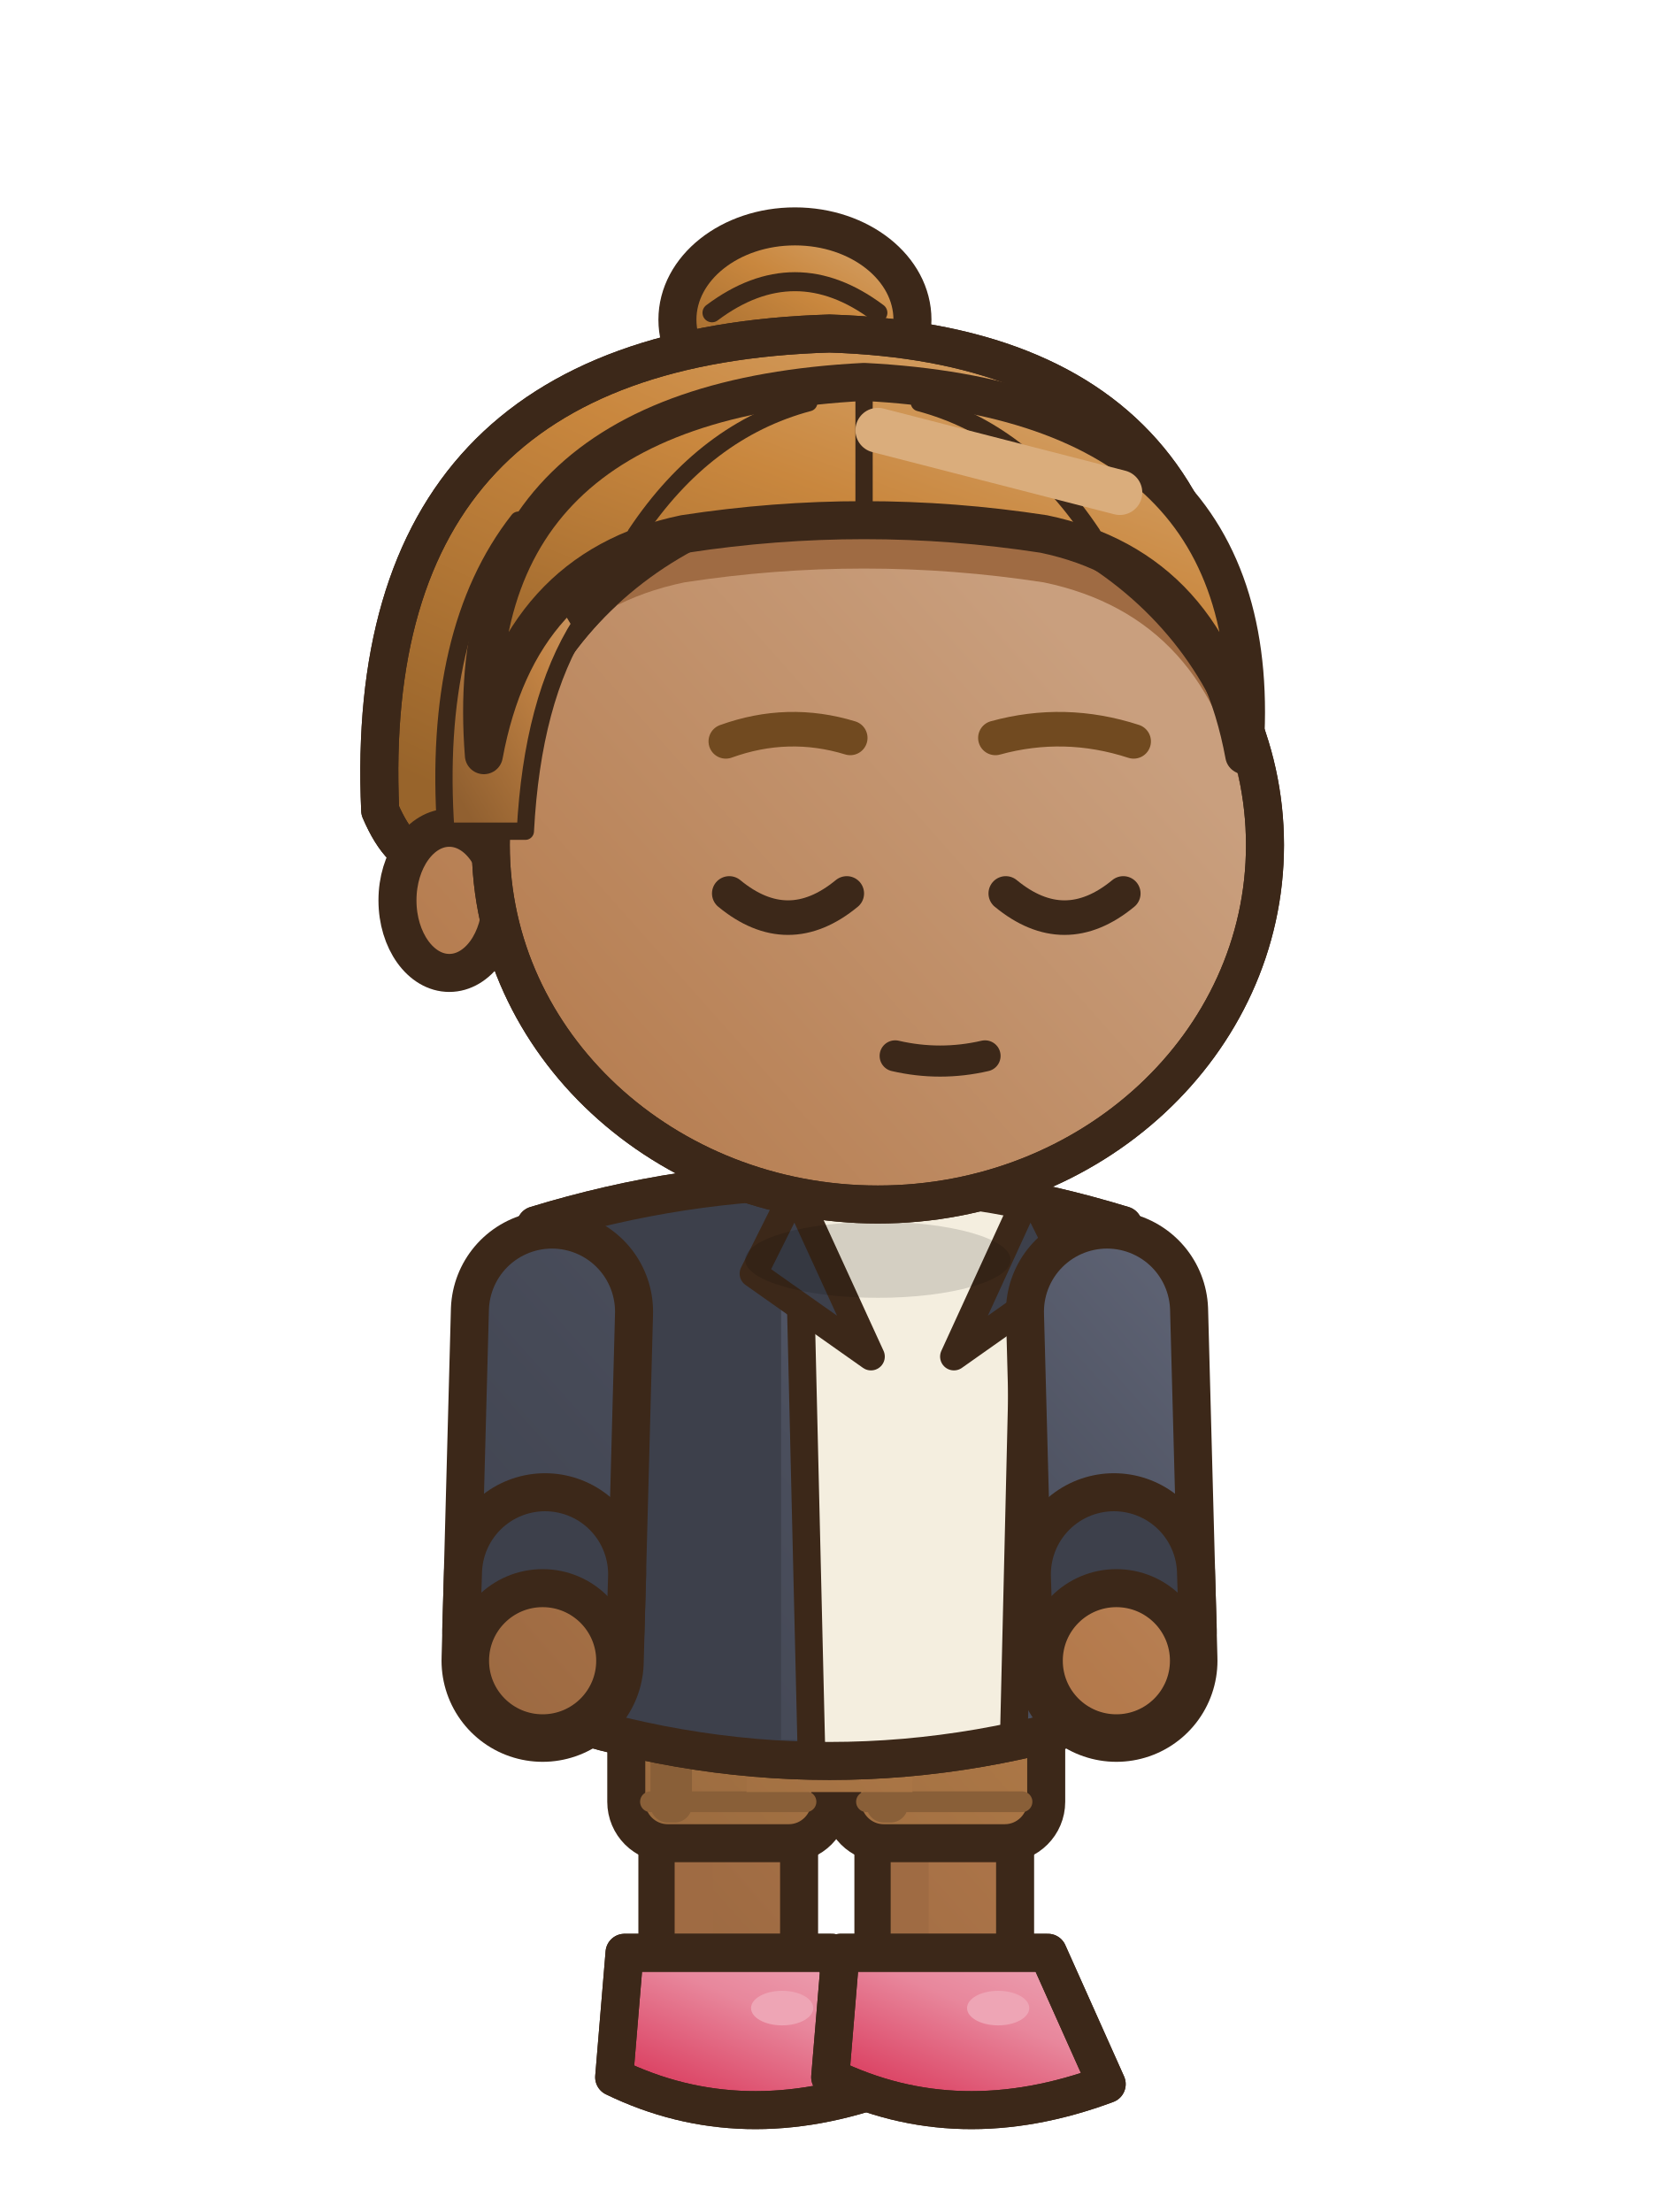
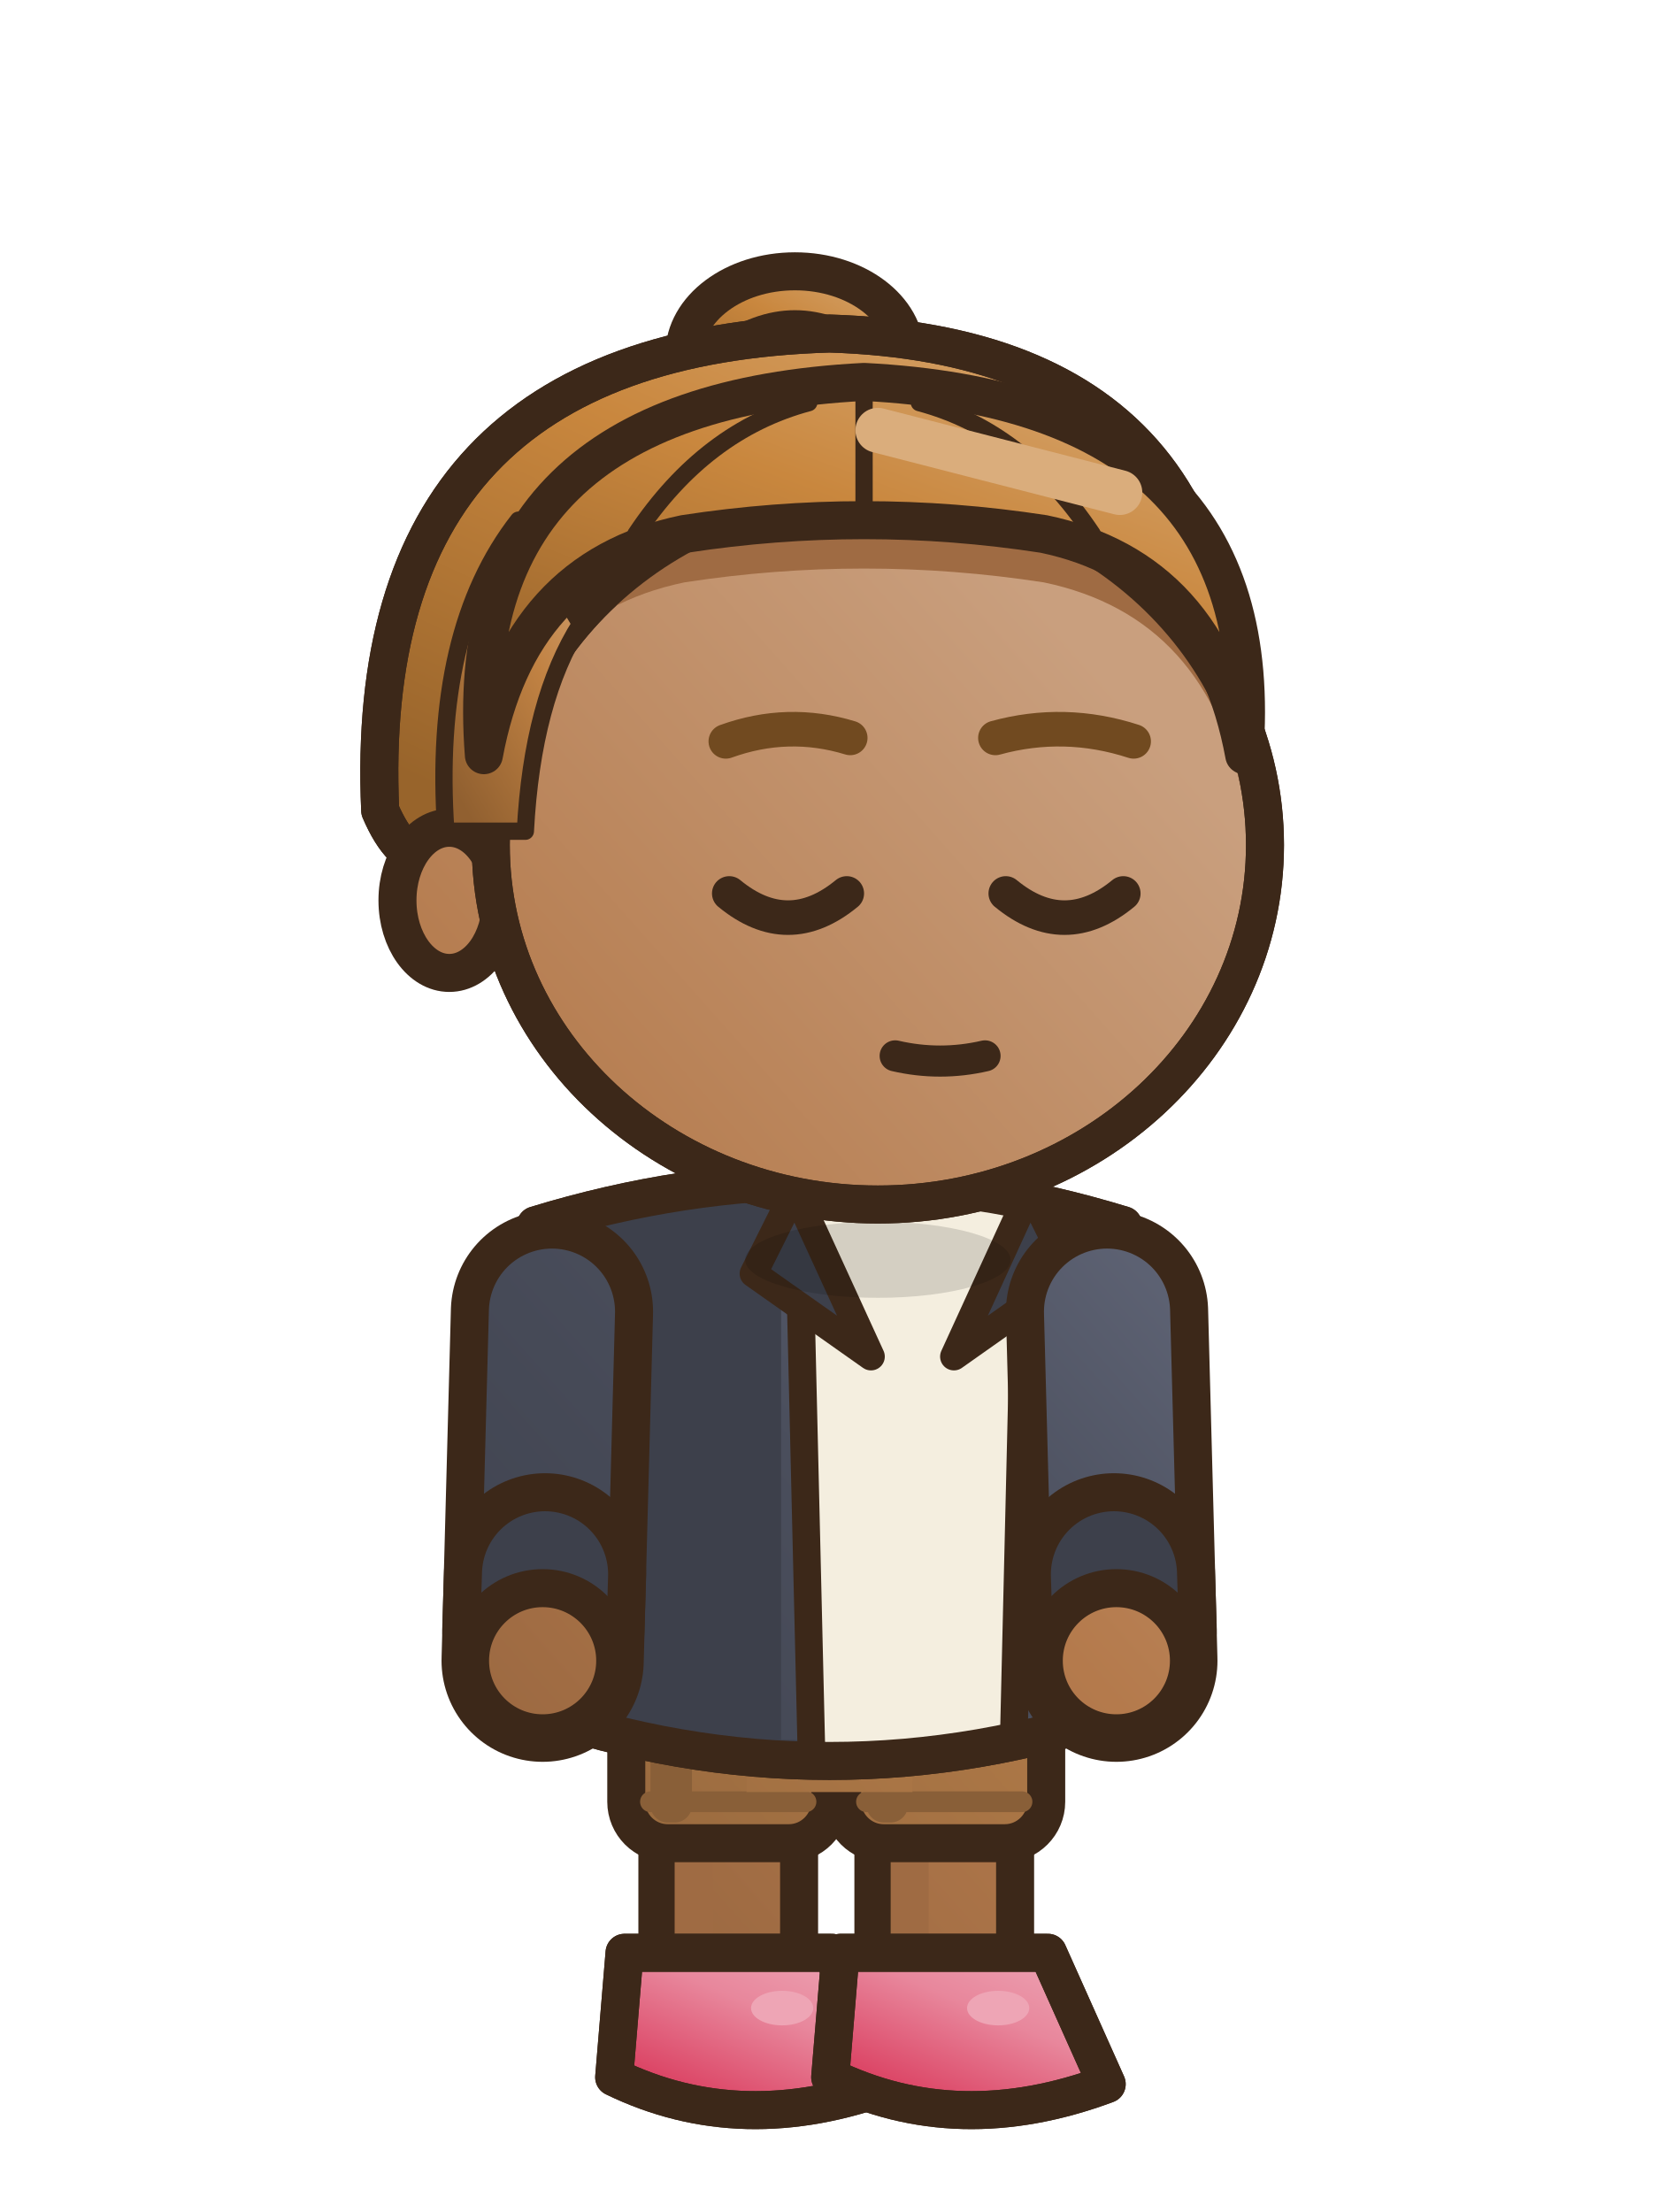
<svg xmlns="http://www.w3.org/2000/svg" width="48" height="64" viewBox="0 0 48 64">
  <g transform="translate(48 0) scale(-1 1)">
    <defs>
      <linearGradient id="v1serepos3G0" x1="0" y1="0" x2="0.75" y2="1">
        <stop offset="0" stop-color="#C99F7E" />
        <stop offset="0.45" stop-color="#B47A4C" />
        <stop offset="1" stop-color="#865A38" />
      </linearGradient>
      <linearGradient id="v1serepos3G0t" gradientUnits="userSpaceOnUse" x1="6" y1="28" x2="42" y2="60">
        <stop offset="0" stop-color="#C99F7E" />
        <stop offset="0.45" stop-color="#B47A4C" />
        <stop offset="1" stop-color="#865A38" />
      </linearGradient>
      <linearGradient id="v1serepos3G1" x1="0" y1="0" x2="0.75" y2="1">
        <stop offset="0" stop-color="#D8A974" />
        <stop offset="0.45" stop-color="#C9873E" />
        <stop offset="1" stop-color="#98642B" />
      </linearGradient>
      <linearGradient id="v1serepos3G1t" gradientUnits="userSpaceOnUse" x1="4" y1="2" x2="42" y2="60">
        <stop offset="0" stop-color="#D8A974" />
        <stop offset="0.45" stop-color="#C9873E" />
        <stop offset="1" stop-color="#98642B" />
      </linearGradient>
      <linearGradient id="v1serepos3G2" x1="0" y1="0" x2="0.75" y2="1">
        <stop offset="0" stop-color="#767C91" />
        <stop offset="0.45" stop-color="#4A4E5C" />
        <stop offset="1" stop-color="#373A44" />
      </linearGradient>
      <linearGradient id="v1serepos3G2t" gradientUnits="userSpaceOnUse" x1="6" y1="28" x2="42" y2="60">
        <stop offset="0" stop-color="#767C91" />
        <stop offset="0.45" stop-color="#4A4E5C" />
        <stop offset="1" stop-color="#373A44" />
      </linearGradient>
      <linearGradient id="v1serepos3G3" x1="0" y1="0" x2="0.75" y2="1">
        <stop offset="0" stop-color="#C89F79" />
        <stop offset="0.45" stop-color="#B07A48" />
        <stop offset="1" stop-color="#825A35" />
      </linearGradient>
      <linearGradient id="v1serepos3G3t" gradientUnits="userSpaceOnUse" x1="6" y1="28" x2="42" y2="60">
        <stop offset="0" stop-color="#C89F79" />
        <stop offset="0.45" stop-color="#B07A48" />
        <stop offset="1" stop-color="#825A35" />
      </linearGradient>
      <linearGradient id="v1serepos3G4" x1="0" y1="0" x2="0.75" y2="1">
        <stop offset="0" stop-color="#EEA9B8" />
        <stop offset="0.45" stop-color="#E8879C" />
        <stop offset="1" stop-color="#D9375A" />
      </linearGradient>
      <linearGradient id="v1serepos3G4t" gradientUnits="userSpaceOnUse" x1="4" y1="2" x2="42" y2="60">
        <stop offset="0" stop-color="#EEA9B8" />
        <stop offset="0.45" stop-color="#E8879C" />
        <stop offset="1" stop-color="#D9375A" />
      </linearGradient>
      <linearGradient id="v1serepos3G5" x1="0" y1="0" x2="0.75" y2="1">
        <stop offset="0" stop-color="#D2A578" />
        <stop offset="0.45" stop-color="#C18243" />
        <stop offset="1" stop-color="#916030" />
      </linearGradient>
      <linearGradient id="v1serepos3G5t" gradientUnits="userSpaceOnUse" x1="4" y1="2" x2="42" y2="60">
        <stop offset="0" stop-color="#D2A578" />
        <stop offset="0.45" stop-color="#C18243" />
        <stop offset="1" stop-color="#916030" />
      </linearGradient>
    </defs>
    <g transform="translate(0 0)">
      <rect x="24.88" y="47.7" width="4.1" height="10" rx="1.6" fill="url(#v1serepos3G0t)" stroke="#3C2819" stroke-width="1.1" stroke-linejoin="round" stroke-linecap="round" />
      <rect x="27.38" y="48.3" width="1.1" height="8.4" rx="0.5" fill="#9F6B43" />
      <rect x="23.98" y="47.3" width="5.9" height="6.03" rx="1.2" fill="url(#v1serepos3G3t)" stroke="#3C2819" stroke-width="1.1" />
      <rect x="27.98" y="47.9" width="1.2" height="4.83" rx="0.5" fill="#895F38" />
      <line x1="24.68" y1="52.13" x2="29.18" y2="52.13" stroke="#895F38" stroke-width="0.6" stroke-linecap="round" />
      <path d="M23.93,56.5 L29.93,56.5 L30.23,60.1 Q26.53,61.9 22.23,60.3 Z" fill="url(#v1serepos3G4)" stroke="#3C2819" stroke-width="1.1" stroke-linejoin="round" stroke-linecap="round" />
      <clipPath id="v1serepos3s269565">
        <path d="M23.93,56.5 L29.93,56.5 L30.23,60.1 Q26.53,61.9 22.23,60.3 Z" />
      </clipPath>
      <g clip-path="url(#v1serepos3s269565)">
        <path d="M22.13,59.8 Q26.53,61.5 30.33,59.6 L30.33,62.1 L22.13,62.1 Z" fill="#D73155" />
      </g>
      <path d="M23.93,56.5 L29.93,56.5 L30.23,60.1 Q26.53,61.9 22.23,60.3 Z" fill="none" stroke="#3C2819" stroke-width="1.1" stroke-linejoin="round" stroke-linecap="round" />
      <ellipse cx="25.37" cy="58.1" rx="0.9" ry="0.5" fill="#EEA5B5" stroke="none" />
      <rect x="18.63" y="47.7" width="4.1" height="10" rx="1.6" fill="url(#v1serepos3G0t)" stroke="#3C2819" stroke-width="1.1" stroke-linejoin="round" stroke-linecap="round" />
      <rect x="21.13" y="48.3" width="1.1" height="8.4" rx="0.5" fill="#9F6B43" />
      <rect x="17.73" y="47.3" width="5.9" height="6.03" rx="1.2" fill="url(#v1serepos3G3t)" stroke="#3C2819" stroke-width="1.1" />
      <rect x="21.73" y="47.9" width="1.2" height="4.83" rx="0.5" fill="#895F38" />
      <line x1="18.43" y1="52.13" x2="22.93" y2="52.13" stroke="#895F38" stroke-width="0.6" stroke-linecap="round" />
      <path d="M17.68,56.5 L23.68,56.5 L23.98,60.1 Q20.28,61.9 15.98,60.3 Z" fill="url(#v1serepos3G4)" stroke="#3C2819" stroke-width="1.1" stroke-linejoin="round" stroke-linecap="round" />
      <clipPath id="v1serepos3s207565">
        <path d="M17.68,56.5 L23.68,56.5 L23.98,60.1 Q20.28,61.9 15.98,60.3 Z" />
      </clipPath>
      <g clip-path="url(#v1serepos3s207565)">
        <path d="M15.88,59.8 Q20.28,61.5 24.08,59.6 L24.08,62.1 L15.88,62.1 Z" fill="#D73155" />
      </g>
      <path d="M17.68,56.5 L23.68,56.5 L23.98,60.1 Q20.28,61.9 15.98,60.3 Z" fill="none" stroke="#3C2819" stroke-width="1.1" stroke-linejoin="round" stroke-linecap="round" />
      <ellipse cx="19.12" cy="58.1" rx="0.9" ry="0.5" fill="#EEA5B5" stroke="none" />
      <g transform="translate(0 -0.35)">
        <g transform="translate(0 3.2)">
          <rect x="21.6" y="44.4" width="4.8" height="4.6" fill="url(#v1serepos3G3t)" />
          <path d="M15.5,32.6 Q24,30 32.5,32.6 Q32.6,39.6 32.7,46.6 Q24,49.6 15.3,46.6 Q15.4,39.6 15.5,32.6 Z" fill="url(#v1serepos3G2t)" stroke="#3C2819" stroke-width="1.1" stroke-linejoin="round" stroke-linecap="round" />
          <clipPath id="v1serepos3t">
            <path d="M15.5,32.6 Q24,30 32.5,32.6 Q32.6,39.6 32.7,46.6 Q24,49.6 15.3,46.6 Q15.4,39.6 15.5,32.6 Z" />
          </clipPath>
          <g clip-path="url(#v1serepos3t)">
            <rect x="25.4" y="30" width="14" height="22" fill="#3D404B" />
            <path d="M8,46 Q24,49 40,46 L40,52 L8,52 Z" fill="#3D404B" />
            <rect x="15.6" y="34" width="1.3" height="10" rx="0.6" fill="#767C91" />
            <path d="M18.2,31.6 L25,31.6 L24.6,49 L18.6,49 Z" fill="#F4EEDF" />
            <line x1="18.3" y1="32" x2="18.7" y2="48.8" stroke="#3C2819" stroke-width="0.8" stroke-linecap="round" />
            <line x1="24.9" y1="32" x2="24.5" y2="48.8" stroke="#3C2819" stroke-width="0.8" stroke-linecap="round" />
          </g>
          <path d="M15.5,32.6 Q24,30 32.5,32.6 Q32.6,39.6 32.7,46.6 Q24,49.6 15.3,46.6 Q15.4,39.6 15.5,32.6 Z" fill="none" stroke="#3C2819" stroke-width="1.1" stroke-linejoin="round" stroke-linecap="round" />
          <path d="M18.2,31.6 L20.4,36.4 L17,34 Z" fill="#3D404B" stroke="#3C2819" stroke-width="0.8" stroke-linejoin="round" stroke-linecap="round" />
          <path d="M25,31.6 L22.8,36.4 L26.2,34 Z" fill="#3D404B" stroke="#3C2819" stroke-width="0.8" stroke-linejoin="round" stroke-linecap="round" />
        </g>
        <ellipse cx="22.6" cy="36.8" rx="3.84" ry="1.1" fill="rgba(0,0,0,.13)" stroke="none" />
        <path d="M32.03,38.3 L32.3,48.4" fill="none" stroke="#3C2819" stroke-width="5.85" stroke-linecap="round" stroke-linejoin="round" />
        <path d="M32.03,38.3 L32.3,48.4" fill="none" stroke="url(#v1serepos3G2t)" stroke-width="3.65" stroke-linecap="round" stroke-linejoin="round" />
        <line x1="32.23" y1="45.9" x2="32.28" y2="47.5" stroke="#3C2819" stroke-width="5.85" stroke-linecap="round" />
        <line x1="32.23" y1="45.9" x2="32.28" y2="47.5" stroke="#3D404B" stroke-width="3.65" stroke-linecap="round" />
        <ellipse cx="32.3" cy="48.4" rx="2.1" ry="2.1" fill="url(#v1serepos3G0t)" stroke="#3C2819" stroke-width="1.1" stroke-linejoin="round" stroke-linecap="round" />
        <path d="M15.97,38.3 L15.7,48.4" fill="none" stroke="#3C2819" stroke-width="5.85" stroke-linecap="round" stroke-linejoin="round" />
        <path d="M15.97,38.3 L15.7,48.4" fill="none" stroke="url(#v1serepos3G2t)" stroke-width="3.65" stroke-linecap="round" stroke-linejoin="round" />
        <line x1="15.77" y1="45.9" x2="15.72" y2="47.5" stroke="#3C2819" stroke-width="5.85" stroke-linecap="round" />
        <line x1="15.77" y1="45.9" x2="15.72" y2="47.5" stroke="#3D404B" stroke-width="3.65" stroke-linecap="round" />
        <ellipse cx="15.7" cy="48.4" rx="2.1" ry="2.1" fill="url(#v1serepos3G0t)" stroke="#3C2819" stroke-width="1.1" stroke-linejoin="round" stroke-linecap="round" />
        <g transform="translate(0 3.2)">
-           <ellipse cx="25" cy="6.4" rx="3.4" ry="2.7" fill="url(#v1serepos3G1)" stroke="#3C2819" stroke-width="1.1" stroke-linejoin="round" stroke-linecap="round" />
-           <path d="M22.6,6.2 Q25,4.4 27.4,6.2" fill="none" stroke="#3C2819" stroke-width="0.55" stroke-linejoin="round" stroke-linecap="round" />
+           <ellipse cx="25" cy="7.4" rx="3.2" ry="2.4" fill="url(#v1serepos3G1)" stroke="#3C2819" stroke-width="1.1" stroke-linejoin="round" stroke-linecap="round" />
+           <path d="M22.8,7.2 Q25,5.6 27.2,7.2" fill="none" stroke="#3C2819" stroke-width="0.55" stroke-linejoin="round" stroke-linecap="round" />
          <path d="M12.6,20.6 Q11.2,7.2 24,6.8 Q37.6,7.2 37,20.6 Q36.4,22 35.6,22 L14,22 Q13.2,22 12.6,20.6 Z" fill="url(#v1serepos3G1)" stroke="#3C2819" stroke-width="1.1" stroke-linejoin="round" stroke-linecap="round" />
          <clipPath id="v1serepos3h">
            <path d="M12.6,20.6 Q11.2,7.2 24,6.8 Q37.6,7.2 37,20.6 Q36.4,22 35.6,22 L14,22 Q13.2,22 12.6,20.6 Z" />
          </clipPath>
          <g clip-path="url(#v1serepos3h)">
            <rect x="8" y="24.6" width="32" height="10" fill="#98642B" />
          </g>
          <path d="M12.6,20.6 Q11.2,7.2 24,6.8 Q37.6,7.2 37,20.6 Q36.4,22 35.6,22 L14,22 Q13.2,22 12.6,20.6 Z" fill="none" stroke="#3C2819" stroke-width="1.1" stroke-linejoin="round" stroke-linecap="round" />
          <ellipse cx="35" cy="23.2" rx="1.5" ry="2.1" fill="url(#v1serepos3G0t)" stroke="#3C2819" stroke-width="1.1" stroke-linejoin="round" stroke-linecap="round" />
          <path d="M11.4,21.6 a11.2,10.4 0 1,0 22.4,0 a11.2,10.4 0 1,0 -22.4,0 Z" fill="url(#v1serepos3G0t)" stroke="#3C2819" stroke-width="1.1" stroke-linejoin="round" stroke-linecap="round" />
          <clipPath id="v1serepos3f">
            <path d="M11.4,21.6 a11.2,10.4 0 1,0 22.4,0 a11.2,10.4 0 1,0 -22.4,0 Z" />
          </clipPath>
          <g clip-path="url(#v1serepos3f)">
            <path d="M12,19 Q11.2,8.8 23,8.2 Q34.8,8.8 34,19 Q33,13.6 28.2,12.6 Q23,11.8 17.8,12.6 Q13,13.6 12,19 Z" fill="#9F6B43" transform="translate(0 1.4)" />
          </g>
          <path d="M11.4,21.6 a11.2,10.4 0 1,0 22.4,0 a11.2,10.4 0 1,0 -22.4,0 Z" fill="none" stroke="#3C2819" stroke-width="1.1" stroke-linejoin="round" stroke-linecap="round" />
          <path d="M35.1,21.2 Q35.5,15.4 33,12.2 L31.2,15.2 Q32.6,17.4 32.8,21.2 Z" fill="url(#v1serepos3G5)" stroke="#3C2819" stroke-width="0.5" stroke-linejoin="round" stroke-linecap="round" />
          <path d="M12,19 Q11.2,8.8 23,8.2 Q34.8,8.8 34,19 Q33,13.6 28.2,12.6 Q23,11.8 17.8,12.6 Q13,13.6 12,19 Z" fill="url(#v1serepos3G1)" stroke="#3C2819" stroke-width="1.1" stroke-linejoin="round" stroke-linecap="round" />
          <clipPath id="v1serepos3sf">
            <path d="M12,19 Q11.2,8.8 23,8.2 Q34.8,8.8 34,19 Q33,13.6 28.2,12.6 Q23,11.8 17.8,12.6 Q13,13.6 12,19 Z" />
          </clipPath>
          <g clip-path="url(#v1serepos3sf)">
            <path d="M16.4,12.6 Q18.4,9.6 21.4,8.8 M23,12 L23,8.6 M29.6,12.6 Q27.6,9.6 24.6,8.8" fill="none" stroke="#3C2819" stroke-width="0.5" stroke-linejoin="round" stroke-linecap="round" />
          </g>
          <line x1="15.6" y1="11.4" x2="22.6" y2="9.6" stroke="#DAAD7C" stroke-width="1.3" stroke-linecap="round" />
          <path d="M15.2,18.6 Q17.2,17.95 19.2,18.5" fill="none" stroke="#714A20" stroke-width="1" stroke-linecap="round" />
          <path d="M27,18.6 Q25.2,17.95 23.4,18.5" fill="none" stroke="#714A20" stroke-width="1" stroke-linecap="round" />
          <path d="M15.5,23 Q17.2,24.4 18.9,23" fill="none" stroke="#3C2819" stroke-width="1" stroke-linejoin="round" stroke-linecap="round" />
          <path d="M23.5,23 Q25.2,24.4 26.9,23" fill="none" stroke="#3C2819" stroke-width="1" stroke-linejoin="round" stroke-linecap="round" />
          <path d="M19.5,27.7 Q20.8,28 22.1,27.7" fill="none" stroke="#3C2819" stroke-width="0.9" stroke-linejoin="round" stroke-linecap="round" />
        </g>
      </g>
    </g>
  </g>
</svg>
